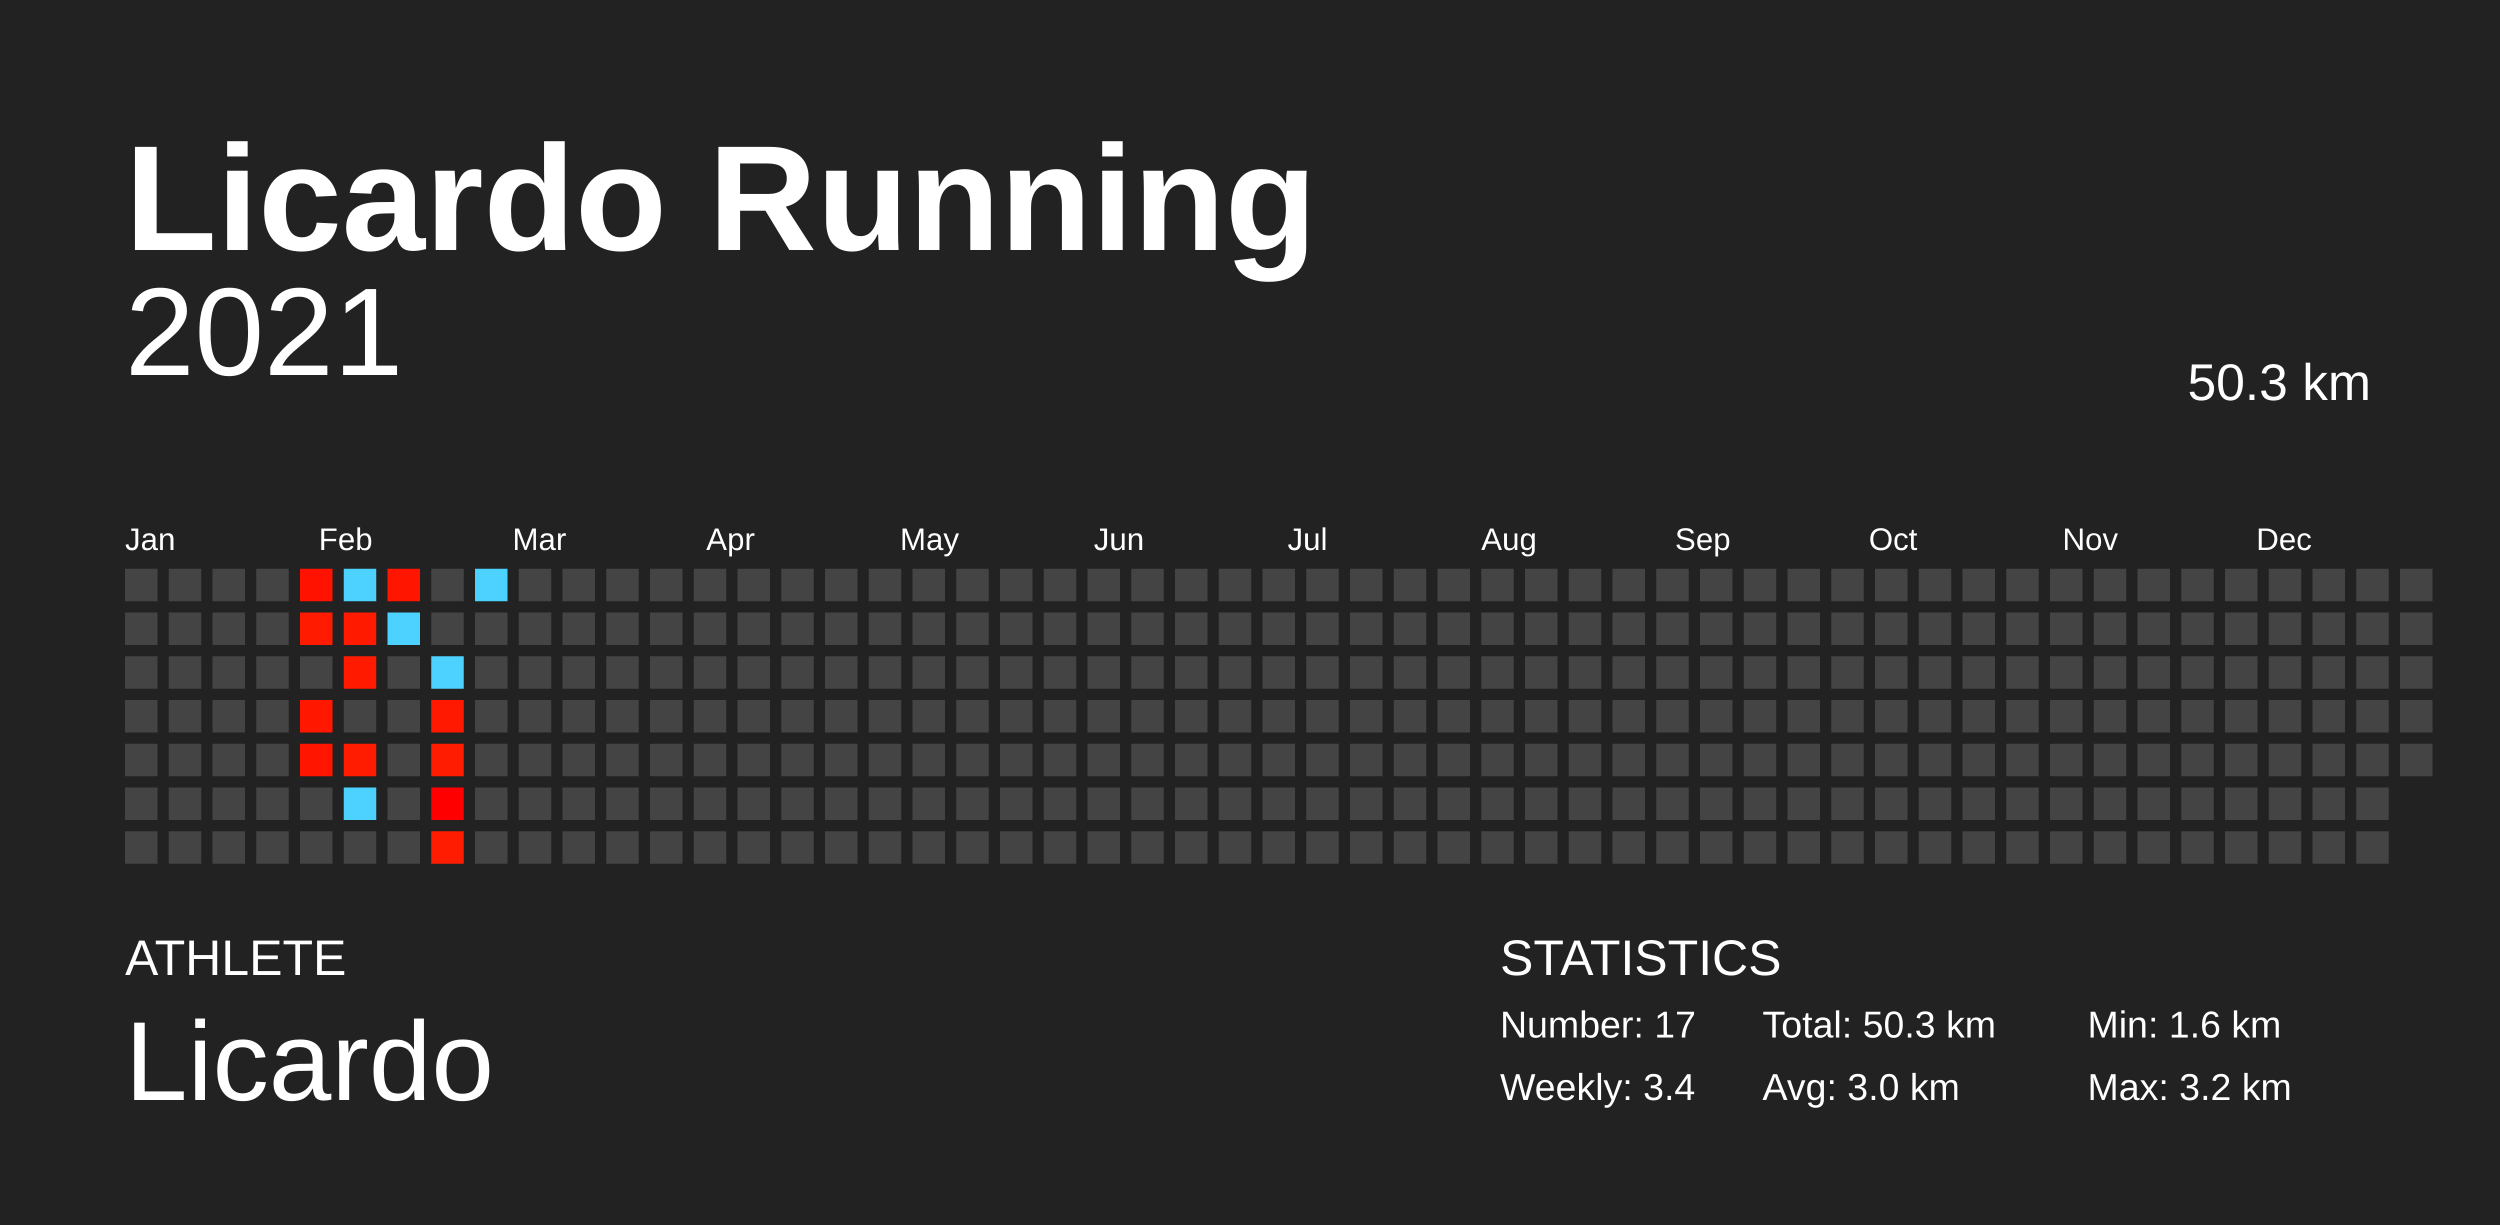
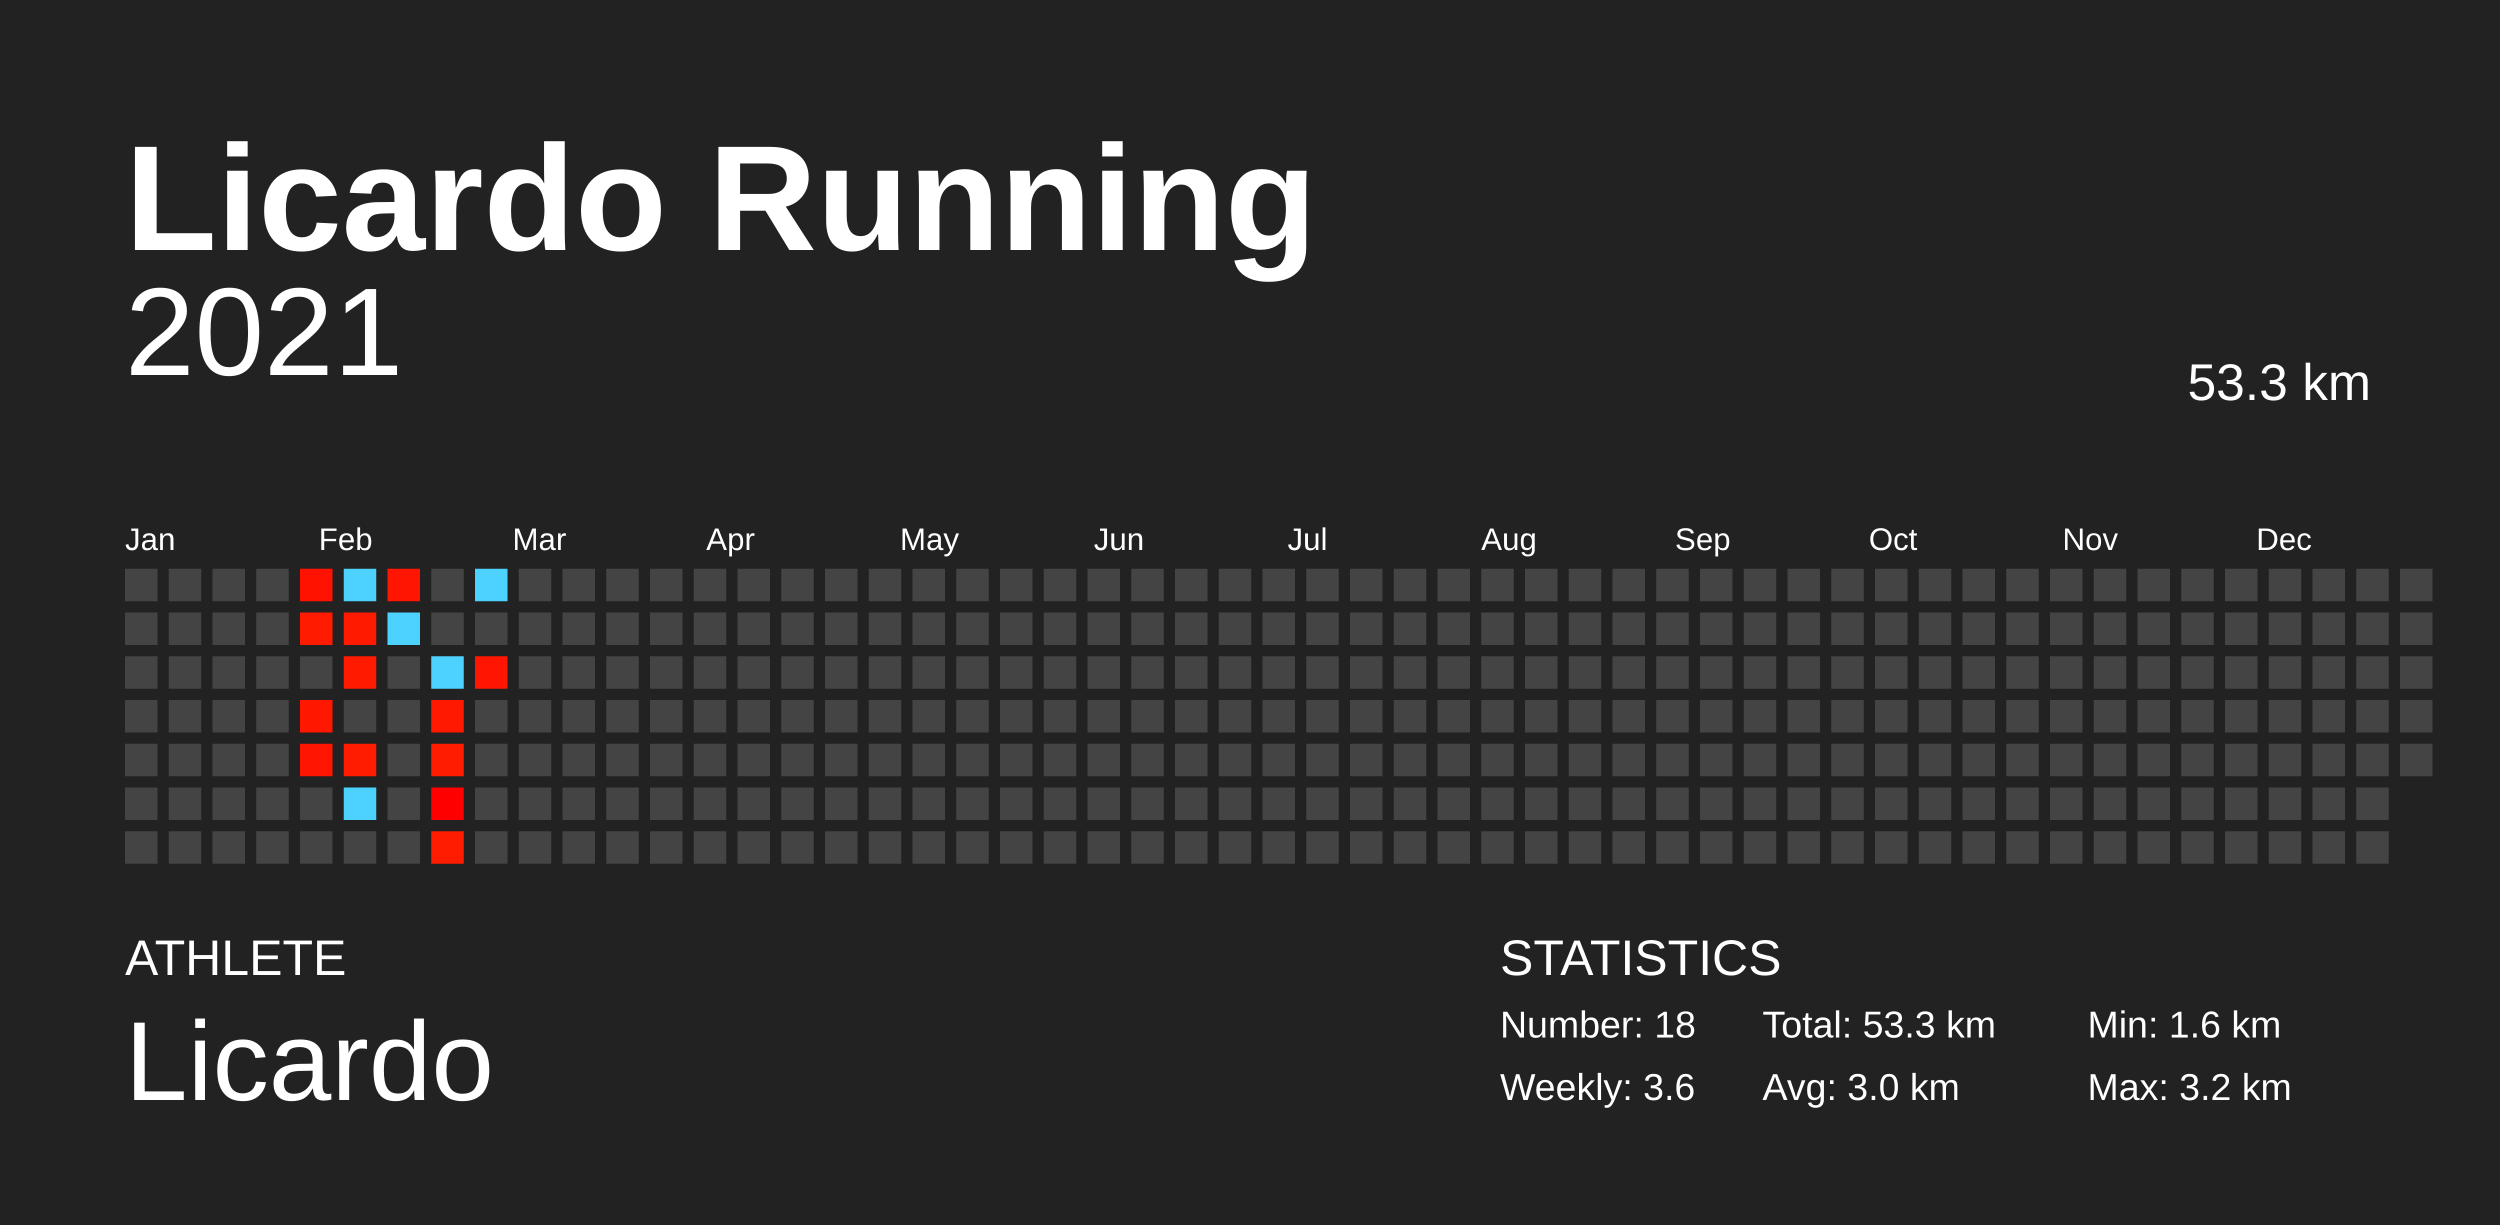
<svg xmlns="http://www.w3.org/2000/svg" baseProfile="full" height="98mm" version="1.1" viewBox="0,0,200,98" width="200mm">
  <defs />
  <rect fill="#222222" height="98" width="200" x="0" y="0" />
  <text fill="#FFFFFF" style="font-size:12px; font-family:Arial; font-weight:bold;" x="10" y="20">Licardo Running</text>
  <text fill="#FFFFFF" style="font-size:4px; font-family:Arial" x="10" y="78">ATHLETE</text>
  <text fill="#FFFFFF" style="font-size:9px; font-family:Arial" x="10" y="88">Licardo</text>
  <text fill="#FFFFFF" style="font-size:4px; font-family:Arial" x="120" y="78">STATISTICS</text>
-   <text fill="#FFFFFF" style="font-size:3px; font-family:Arial" x="120" y="83">Number: 17</text>
-   <text fill="#FFFFFF" style="font-size:3px; font-family:Arial" x="120" y="88">Weekly: 3.4</text>
-   <text fill="#FFFFFF" style="font-size:3px; font-family:Arial" x="141" y="83">Total: 50.3 km</text>
+   <text fill="#FFFFFF" style="font-size:3px; font-family:Arial" x="120" y="83">Number: 18</text>
+   <text fill="#FFFFFF" style="font-size:3px; font-family:Arial" x="120" y="88">Weekly: 3.6</text>
+   <text fill="#FFFFFF" style="font-size:3px; font-family:Arial" x="141" y="83">Total: 53.3 km</text>
  <text fill="#FFFFFF" style="font-size:3px; font-family:Arial" x="141" y="88">Avg: 3.0 km</text>
  <text fill="#FFFFFF" style="font-size:3px; font-family:Arial" x="167" y="83">Min: 1.6 km</text>
  <text fill="#FFFFFF" style="font-size:3px; font-family:Arial" x="167" y="88">Max: 3.2 km</text>
  <text alignment-baseline="hanging" fill="#FFFFFF" style="font-size:10.0px; font-family:Arial;" x="10" y="30">2021</text>
-   <text alignment-baseline="hanging" fill="#FFFFFF" style="font-size:4.125px; font-family:Arial;" x="175" y="32">50.3 km</text>
+   <text alignment-baseline="hanging" fill="#FFFFFF" style="font-size:4.125px; font-family:Arial;" x="175" y="32">53.3 km</text>
  <text fill="#FFFFFF" style="font-size:2.5px; font-family:Arial" x="10.0" y="44">Jan</text>
  <text fill="#FFFFFF" style="font-size:2.5px; font-family:Arial" x="25.5" y="44">Feb</text>
  <text fill="#FFFFFF" style="font-size:2.5px; font-family:Arial" x="41.0" y="44">Mar</text>
  <text fill="#FFFFFF" style="font-size:2.5px; font-family:Arial" x="56.5" y="44">Apr</text>
  <text fill="#FFFFFF" style="font-size:2.5px; font-family:Arial" x="72.0" y="44">May</text>
  <text fill="#FFFFFF" style="font-size:2.5px; font-family:Arial" x="87.5" y="44">Jun</text>
  <text fill="#FFFFFF" style="font-size:2.5px; font-family:Arial" x="103.0" y="44">Jul</text>
  <text fill="#FFFFFF" style="font-size:2.5px; font-family:Arial" x="118.5" y="44">Aug</text>
  <text fill="#FFFFFF" style="font-size:2.5px; font-family:Arial" x="134.0" y="44">Sep</text>
  <text fill="#FFFFFF" style="font-size:2.5px; font-family:Arial" x="149.5" y="44">Oct</text>
  <text fill="#FFFFFF" style="font-size:2.5px; font-family:Arial" x="165.0" y="44">Nov</text>
  <text fill="#FFFFFF" style="font-size:2.5px; font-family:Arial" x="180.5" y="44">Dec</text>
  <rect fill="#444444" height="2.6" width="2.6" x="10.0" y="45.5" />
  <rect fill="#444444" height="2.6" width="2.6" x="10.0" y="49.0" />
  <rect fill="#444444" height="2.6" width="2.6" x="10.0" y="52.5" />
  <rect fill="#444444" height="2.6" width="2.6" x="10.0" y="56.0" />
  <rect fill="#444444" height="2.6" width="2.6" x="10.0" y="59.5" />
  <rect fill="#444444" height="2.6" width="2.6" x="10.0" y="63.0" />
  <rect fill="#444444" height="2.6" width="2.6" x="10.0" y="66.5" />
  <rect fill="#444444" height="2.6" width="2.6" x="13.5" y="45.5" />
  <rect fill="#444444" height="2.6" width="2.6" x="13.5" y="49.0" />
  <rect fill="#444444" height="2.6" width="2.6" x="13.5" y="52.5" />
  <rect fill="#444444" height="2.6" width="2.6" x="13.5" y="56.0" />
  <rect fill="#444444" height="2.6" width="2.6" x="13.5" y="59.5" />
  <rect fill="#444444" height="2.6" width="2.6" x="13.5" y="63.0" />
  <rect fill="#444444" height="2.6" width="2.6" x="13.5" y="66.5" />
  <rect fill="#444444" height="2.6" width="2.6" x="17.0" y="45.5" />
  <rect fill="#444444" height="2.6" width="2.6" x="17.0" y="49.0" />
  <rect fill="#444444" height="2.6" width="2.6" x="17.0" y="52.5" />
  <rect fill="#444444" height="2.6" width="2.6" x="17.0" y="56.0" />
  <rect fill="#444444" height="2.6" width="2.6" x="17.0" y="59.5" />
  <rect fill="#444444" height="2.6" width="2.6" x="17.0" y="63.0" />
  <rect fill="#444444" height="2.6" width="2.6" x="17.0" y="66.5" />
  <rect fill="#444444" height="2.6" width="2.6" x="20.5" y="45.5" />
  <rect fill="#444444" height="2.6" width="2.6" x="20.5" y="49.0" />
  <rect fill="#444444" height="2.6" width="2.6" x="20.5" y="52.5" />
  <rect fill="#444444" height="2.6" width="2.6" x="20.5" y="56.0" />
  <rect fill="#444444" height="2.6" width="2.6" x="20.5" y="59.5" />
  <rect fill="#444444" height="2.6" width="2.6" x="20.5" y="63.0" />
  <rect fill="#444444" height="2.6" width="2.6" x="20.5" y="66.5" />
  <rect fill="#ff1300" height="2.6" width="2.6" x="24.0" y="45.5" />
  <rect fill="#ff1b00" height="2.6" width="2.6" x="24.0" y="49.0" />
  <rect fill="#444444" height="2.6" width="2.6" x="24.0" y="52.5" />
  <rect fill="#ff1700" height="2.6" width="2.6" x="24.0" y="56.0" />
  <rect fill="#ff1500" height="2.6" width="2.6" x="24.0" y="59.5" />
  <rect fill="#444444" height="2.6" width="2.6" x="24.0" y="63.0" />
  <rect fill="#444444" height="2.6" width="2.6" x="24.0" y="66.5" />
  <rect fill="#4dd2ff" height="2.6" width="2.6" x="27.5" y="45.5" />
  <rect fill="#ff1a00" height="2.6" width="2.6" x="27.5" y="49.0" />
  <rect fill="#ff1a00" height="2.6" width="2.6" x="27.5" y="52.5" />
  <rect fill="#444444" height="2.6" width="2.6" x="27.5" y="56.0" />
  <rect fill="#ff1c00" height="2.6" width="2.6" x="27.5" y="59.5" />
  <rect fill="#4dd2ff" height="2.6" width="2.6" x="27.5" y="63.0" />
  <rect fill="#444444" height="2.6" width="2.6" x="27.5" y="66.5" />
  <rect fill="#ff1500" height="2.6" width="2.6" x="31.0" y="45.5" />
  <rect fill="#4dd2ff" height="2.6" width="2.6" x="31.0" y="49.0" />
  <rect fill="#444444" height="2.6" width="2.6" x="31.0" y="52.5" />
  <rect fill="#444444" height="2.6" width="2.6" x="31.0" y="56.0" />
  <rect fill="#444444" height="2.6" width="2.6" x="31.0" y="59.5" />
  <rect fill="#444444" height="2.6" width="2.6" x="31.0" y="63.0" />
  <rect fill="#444444" height="2.6" width="2.6" x="31.0" y="66.5" />
  <rect fill="#444444" height="2.6" width="2.6" x="34.5" y="45.5" />
  <rect fill="#444444" height="2.6" width="2.6" x="34.5" y="49.0" />
  <rect fill="#4dd2ff" height="2.6" width="2.6" x="34.5" y="52.5" />
  <rect fill="#ff1900" height="2.6" width="2.6" x="34.5" y="56.0" />
  <rect fill="#ff1c00" height="2.6" width="2.6" x="34.5" y="59.5" />
  <rect fill="#ff0000" height="2.6" width="2.6" x="34.5" y="63.0" />
  <rect fill="#ff1c00" height="2.6" width="2.6" x="34.5" y="66.5" />
  <rect fill="#4dd2ff" height="2.6" width="2.6" x="38.0" y="45.5" />
  <rect fill="#444444" height="2.6" width="2.6" x="38.0" y="49.0" />
-   <rect fill="#444444" height="2.6" width="2.6" x="38.0" y="52.5" />
+   <rect fill="#ff1500" height="2.6" width="2.6" x="38.0" y="52.5" />
  <rect fill="#444444" height="2.6" width="2.6" x="38.0" y="56.0" />
  <rect fill="#444444" height="2.6" width="2.6" x="38.0" y="59.5" />
  <rect fill="#444444" height="2.6" width="2.6" x="38.0" y="63.0" />
  <rect fill="#444444" height="2.6" width="2.6" x="38.0" y="66.5" />
  <rect fill="#444444" height="2.6" width="2.6" x="41.5" y="45.5" />
  <rect fill="#444444" height="2.6" width="2.6" x="41.5" y="49.0" />
  <rect fill="#444444" height="2.6" width="2.6" x="41.5" y="52.5" />
  <rect fill="#444444" height="2.6" width="2.6" x="41.5" y="56.0" />
  <rect fill="#444444" height="2.6" width="2.6" x="41.5" y="59.5" />
  <rect fill="#444444" height="2.6" width="2.6" x="41.5" y="63.0" />
  <rect fill="#444444" height="2.6" width="2.6" x="41.5" y="66.5" />
  <rect fill="#444444" height="2.6" width="2.6" x="45.0" y="45.5" />
  <rect fill="#444444" height="2.6" width="2.6" x="45.0" y="49.0" />
  <rect fill="#444444" height="2.6" width="2.6" x="45.0" y="52.5" />
  <rect fill="#444444" height="2.6" width="2.6" x="45.0" y="56.0" />
  <rect fill="#444444" height="2.6" width="2.6" x="45.0" y="59.5" />
  <rect fill="#444444" height="2.6" width="2.6" x="45.0" y="63.0" />
  <rect fill="#444444" height="2.6" width="2.6" x="45.0" y="66.5" />
  <rect fill="#444444" height="2.6" width="2.6" x="48.5" y="45.5" />
  <rect fill="#444444" height="2.6" width="2.6" x="48.5" y="49.0" />
  <rect fill="#444444" height="2.6" width="2.6" x="48.5" y="52.5" />
  <rect fill="#444444" height="2.6" width="2.6" x="48.5" y="56.0" />
  <rect fill="#444444" height="2.6" width="2.6" x="48.5" y="59.5" />
  <rect fill="#444444" height="2.6" width="2.6" x="48.5" y="63.0" />
  <rect fill="#444444" height="2.6" width="2.6" x="48.5" y="66.5" />
  <rect fill="#444444" height="2.6" width="2.6" x="52.0" y="45.5" />
  <rect fill="#444444" height="2.6" width="2.6" x="52.0" y="49.0" />
  <rect fill="#444444" height="2.6" width="2.6" x="52.0" y="52.5" />
  <rect fill="#444444" height="2.6" width="2.6" x="52.0" y="56.0" />
  <rect fill="#444444" height="2.6" width="2.6" x="52.0" y="59.5" />
  <rect fill="#444444" height="2.6" width="2.6" x="52.0" y="63.0" />
  <rect fill="#444444" height="2.6" width="2.6" x="52.0" y="66.5" />
  <rect fill="#444444" height="2.6" width="2.6" x="55.5" y="45.5" />
  <rect fill="#444444" height="2.6" width="2.6" x="55.5" y="49.0" />
  <rect fill="#444444" height="2.6" width="2.6" x="55.5" y="52.5" />
  <rect fill="#444444" height="2.6" width="2.6" x="55.5" y="56.0" />
  <rect fill="#444444" height="2.6" width="2.6" x="55.5" y="59.5" />
  <rect fill="#444444" height="2.6" width="2.6" x="55.5" y="63.0" />
  <rect fill="#444444" height="2.6" width="2.6" x="55.5" y="66.5" />
  <rect fill="#444444" height="2.6" width="2.6" x="59.0" y="45.5" />
  <rect fill="#444444" height="2.6" width="2.6" x="59.0" y="49.0" />
  <rect fill="#444444" height="2.6" width="2.6" x="59.0" y="52.5" />
  <rect fill="#444444" height="2.6" width="2.6" x="59.0" y="56.0" />
  <rect fill="#444444" height="2.6" width="2.6" x="59.0" y="59.5" />
  <rect fill="#444444" height="2.6" width="2.6" x="59.0" y="63.0" />
  <rect fill="#444444" height="2.6" width="2.6" x="59.0" y="66.5" />
  <rect fill="#444444" height="2.6" width="2.6" x="62.5" y="45.5" />
  <rect fill="#444444" height="2.6" width="2.6" x="62.5" y="49.0" />
  <rect fill="#444444" height="2.6" width="2.6" x="62.5" y="52.5" />
  <rect fill="#444444" height="2.6" width="2.6" x="62.5" y="56.0" />
  <rect fill="#444444" height="2.6" width="2.6" x="62.5" y="59.5" />
  <rect fill="#444444" height="2.6" width="2.6" x="62.5" y="63.0" />
  <rect fill="#444444" height="2.6" width="2.6" x="62.5" y="66.5" />
  <rect fill="#444444" height="2.6" width="2.6" x="66.0" y="45.5" />
  <rect fill="#444444" height="2.6" width="2.6" x="66.0" y="49.0" />
  <rect fill="#444444" height="2.6" width="2.6" x="66.0" y="52.5" />
  <rect fill="#444444" height="2.6" width="2.6" x="66.0" y="56.0" />
  <rect fill="#444444" height="2.6" width="2.6" x="66.0" y="59.5" />
  <rect fill="#444444" height="2.6" width="2.6" x="66.0" y="63.0" />
  <rect fill="#444444" height="2.6" width="2.6" x="66.0" y="66.5" />
  <rect fill="#444444" height="2.6" width="2.6" x="69.5" y="45.5" />
  <rect fill="#444444" height="2.6" width="2.6" x="69.5" y="49.0" />
  <rect fill="#444444" height="2.6" width="2.6" x="69.5" y="52.5" />
  <rect fill="#444444" height="2.6" width="2.6" x="69.5" y="56.0" />
  <rect fill="#444444" height="2.6" width="2.6" x="69.5" y="59.5" />
  <rect fill="#444444" height="2.6" width="2.6" x="69.5" y="63.0" />
  <rect fill="#444444" height="2.6" width="2.6" x="69.5" y="66.5" />
  <rect fill="#444444" height="2.6" width="2.6" x="73.0" y="45.5" />
  <rect fill="#444444" height="2.6" width="2.6" x="73.0" y="49.0" />
  <rect fill="#444444" height="2.6" width="2.6" x="73.0" y="52.5" />
  <rect fill="#444444" height="2.6" width="2.6" x="73.0" y="56.0" />
  <rect fill="#444444" height="2.6" width="2.6" x="73.0" y="59.5" />
  <rect fill="#444444" height="2.6" width="2.6" x="73.0" y="63.0" />
  <rect fill="#444444" height="2.6" width="2.6" x="73.0" y="66.5" />
  <rect fill="#444444" height="2.6" width="2.6" x="76.5" y="45.5" />
  <rect fill="#444444" height="2.6" width="2.6" x="76.5" y="49.0" />
  <rect fill="#444444" height="2.6" width="2.6" x="76.5" y="52.5" />
  <rect fill="#444444" height="2.6" width="2.6" x="76.5" y="56.0" />
  <rect fill="#444444" height="2.6" width="2.6" x="76.5" y="59.5" />
  <rect fill="#444444" height="2.6" width="2.6" x="76.5" y="63.0" />
  <rect fill="#444444" height="2.6" width="2.6" x="76.5" y="66.5" />
  <rect fill="#444444" height="2.6" width="2.6" x="80.0" y="45.5" />
  <rect fill="#444444" height="2.6" width="2.6" x="80.0" y="49.0" />
  <rect fill="#444444" height="2.6" width="2.6" x="80.0" y="52.5" />
  <rect fill="#444444" height="2.6" width="2.6" x="80.0" y="56.0" />
  <rect fill="#444444" height="2.6" width="2.6" x="80.0" y="59.5" />
  <rect fill="#444444" height="2.6" width="2.6" x="80.0" y="63.0" />
  <rect fill="#444444" height="2.6" width="2.6" x="80.0" y="66.5" />
  <rect fill="#444444" height="2.6" width="2.6" x="83.5" y="45.5" />
  <rect fill="#444444" height="2.6" width="2.6" x="83.5" y="49.0" />
  <rect fill="#444444" height="2.6" width="2.6" x="83.5" y="52.5" />
  <rect fill="#444444" height="2.6" width="2.6" x="83.5" y="56.0" />
  <rect fill="#444444" height="2.6" width="2.6" x="83.5" y="59.5" />
  <rect fill="#444444" height="2.6" width="2.6" x="83.5" y="63.0" />
  <rect fill="#444444" height="2.6" width="2.6" x="83.5" y="66.5" />
  <rect fill="#444444" height="2.6" width="2.6" x="87.0" y="45.5" />
  <rect fill="#444444" height="2.6" width="2.6" x="87.0" y="49.0" />
  <rect fill="#444444" height="2.6" width="2.6" x="87.0" y="52.5" />
  <rect fill="#444444" height="2.6" width="2.6" x="87.0" y="56.0" />
  <rect fill="#444444" height="2.6" width="2.6" x="87.0" y="59.5" />
  <rect fill="#444444" height="2.6" width="2.6" x="87.0" y="63.0" />
  <rect fill="#444444" height="2.6" width="2.6" x="87.0" y="66.5" />
  <rect fill="#444444" height="2.6" width="2.6" x="90.5" y="45.5" />
  <rect fill="#444444" height="2.6" width="2.6" x="90.5" y="49.0" />
  <rect fill="#444444" height="2.6" width="2.6" x="90.5" y="52.5" />
  <rect fill="#444444" height="2.6" width="2.6" x="90.5" y="56.0" />
  <rect fill="#444444" height="2.6" width="2.6" x="90.5" y="59.5" />
  <rect fill="#444444" height="2.6" width="2.6" x="90.5" y="63.0" />
  <rect fill="#444444" height="2.6" width="2.6" x="90.5" y="66.5" />
  <rect fill="#444444" height="2.6" width="2.6" x="94.0" y="45.5" />
  <rect fill="#444444" height="2.6" width="2.6" x="94.0" y="49.0" />
  <rect fill="#444444" height="2.6" width="2.6" x="94.0" y="52.5" />
  <rect fill="#444444" height="2.6" width="2.6" x="94.0" y="56.0" />
  <rect fill="#444444" height="2.6" width="2.6" x="94.0" y="59.5" />
  <rect fill="#444444" height="2.6" width="2.6" x="94.0" y="63.0" />
  <rect fill="#444444" height="2.6" width="2.6" x="94.0" y="66.5" />
  <rect fill="#444444" height="2.6" width="2.6" x="97.5" y="45.5" />
  <rect fill="#444444" height="2.6" width="2.6" x="97.5" y="49.0" />
  <rect fill="#444444" height="2.6" width="2.6" x="97.5" y="52.5" />
  <rect fill="#444444" height="2.6" width="2.6" x="97.5" y="56.0" />
  <rect fill="#444444" height="2.6" width="2.6" x="97.5" y="59.5" />
  <rect fill="#444444" height="2.6" width="2.6" x="97.5" y="63.0" />
  <rect fill="#444444" height="2.6" width="2.6" x="97.5" y="66.5" />
  <rect fill="#444444" height="2.6" width="2.6" x="101.0" y="45.5" />
  <rect fill="#444444" height="2.6" width="2.6" x="101.0" y="49.0" />
  <rect fill="#444444" height="2.6" width="2.6" x="101.0" y="52.5" />
  <rect fill="#444444" height="2.6" width="2.6" x="101.0" y="56.0" />
  <rect fill="#444444" height="2.6" width="2.6" x="101.0" y="59.5" />
  <rect fill="#444444" height="2.6" width="2.6" x="101.0" y="63.0" />
  <rect fill="#444444" height="2.6" width="2.6" x="101.0" y="66.5" />
  <rect fill="#444444" height="2.6" width="2.6" x="104.5" y="45.5" />
  <rect fill="#444444" height="2.6" width="2.6" x="104.5" y="49.0" />
  <rect fill="#444444" height="2.6" width="2.6" x="104.5" y="52.5" />
  <rect fill="#444444" height="2.6" width="2.6" x="104.5" y="56.0" />
  <rect fill="#444444" height="2.6" width="2.6" x="104.5" y="59.5" />
  <rect fill="#444444" height="2.6" width="2.6" x="104.5" y="63.0" />
  <rect fill="#444444" height="2.6" width="2.6" x="104.5" y="66.5" />
  <rect fill="#444444" height="2.6" width="2.6" x="108.0" y="45.5" />
  <rect fill="#444444" height="2.6" width="2.6" x="108.0" y="49.0" />
  <rect fill="#444444" height="2.6" width="2.6" x="108.0" y="52.5" />
  <rect fill="#444444" height="2.6" width="2.6" x="108.0" y="56.0" />
  <rect fill="#444444" height="2.6" width="2.6" x="108.0" y="59.5" />
  <rect fill="#444444" height="2.6" width="2.6" x="108.0" y="63.0" />
  <rect fill="#444444" height="2.6" width="2.6" x="108.0" y="66.5" />
  <rect fill="#444444" height="2.6" width="2.6" x="111.5" y="45.5" />
  <rect fill="#444444" height="2.6" width="2.6" x="111.5" y="49.0" />
  <rect fill="#444444" height="2.6" width="2.6" x="111.5" y="52.5" />
  <rect fill="#444444" height="2.6" width="2.6" x="111.5" y="56.0" />
  <rect fill="#444444" height="2.6" width="2.6" x="111.5" y="59.5" />
  <rect fill="#444444" height="2.6" width="2.6" x="111.5" y="63.0" />
  <rect fill="#444444" height="2.6" width="2.6" x="111.5" y="66.5" />
  <rect fill="#444444" height="2.6" width="2.6" x="115.0" y="45.5" />
  <rect fill="#444444" height="2.6" width="2.6" x="115.0" y="49.0" />
  <rect fill="#444444" height="2.6" width="2.6" x="115.0" y="52.5" />
  <rect fill="#444444" height="2.6" width="2.6" x="115.0" y="56.0" />
  <rect fill="#444444" height="2.6" width="2.6" x="115.0" y="59.5" />
  <rect fill="#444444" height="2.6" width="2.6" x="115.0" y="63.0" />
  <rect fill="#444444" height="2.6" width="2.6" x="115.0" y="66.5" />
  <rect fill="#444444" height="2.6" width="2.6" x="118.5" y="45.5" />
  <rect fill="#444444" height="2.6" width="2.6" x="118.5" y="49.0" />
  <rect fill="#444444" height="2.6" width="2.6" x="118.5" y="52.5" />
  <rect fill="#444444" height="2.6" width="2.6" x="118.5" y="56.0" />
  <rect fill="#444444" height="2.6" width="2.6" x="118.5" y="59.5" />
  <rect fill="#444444" height="2.6" width="2.6" x="118.5" y="63.0" />
  <rect fill="#444444" height="2.6" width="2.6" x="118.5" y="66.5" />
  <rect fill="#444444" height="2.6" width="2.6" x="122.0" y="45.5" />
  <rect fill="#444444" height="2.6" width="2.6" x="122.0" y="49.0" />
  <rect fill="#444444" height="2.6" width="2.6" x="122.0" y="52.5" />
  <rect fill="#444444" height="2.6" width="2.6" x="122.0" y="56.0" />
  <rect fill="#444444" height="2.6" width="2.6" x="122.0" y="59.5" />
  <rect fill="#444444" height="2.6" width="2.6" x="122.0" y="63.0" />
  <rect fill="#444444" height="2.6" width="2.6" x="122.0" y="66.5" />
  <rect fill="#444444" height="2.6" width="2.6" x="125.5" y="45.5" />
  <rect fill="#444444" height="2.6" width="2.6" x="125.5" y="49.0" />
  <rect fill="#444444" height="2.6" width="2.6" x="125.5" y="52.5" />
  <rect fill="#444444" height="2.6" width="2.6" x="125.5" y="56.0" />
  <rect fill="#444444" height="2.6" width="2.6" x="125.5" y="59.5" />
  <rect fill="#444444" height="2.6" width="2.6" x="125.5" y="63.0" />
  <rect fill="#444444" height="2.6" width="2.6" x="125.5" y="66.5" />
  <rect fill="#444444" height="2.6" width="2.6" x="129.0" y="45.5" />
  <rect fill="#444444" height="2.6" width="2.6" x="129.0" y="49.0" />
  <rect fill="#444444" height="2.6" width="2.6" x="129.0" y="52.5" />
  <rect fill="#444444" height="2.6" width="2.6" x="129.0" y="56.0" />
  <rect fill="#444444" height="2.6" width="2.6" x="129.0" y="59.5" />
  <rect fill="#444444" height="2.6" width="2.6" x="129.0" y="63.0" />
  <rect fill="#444444" height="2.6" width="2.6" x="129.0" y="66.5" />
  <rect fill="#444444" height="2.6" width="2.6" x="132.5" y="45.5" />
  <rect fill="#444444" height="2.6" width="2.6" x="132.5" y="49.0" />
  <rect fill="#444444" height="2.6" width="2.6" x="132.5" y="52.5" />
  <rect fill="#444444" height="2.6" width="2.6" x="132.5" y="56.0" />
  <rect fill="#444444" height="2.6" width="2.6" x="132.5" y="59.5" />
  <rect fill="#444444" height="2.6" width="2.6" x="132.5" y="63.0" />
  <rect fill="#444444" height="2.6" width="2.6" x="132.5" y="66.5" />
  <rect fill="#444444" height="2.6" width="2.6" x="136.0" y="45.5" />
  <rect fill="#444444" height="2.6" width="2.6" x="136.0" y="49.0" />
  <rect fill="#444444" height="2.6" width="2.6" x="136.0" y="52.5" />
  <rect fill="#444444" height="2.6" width="2.6" x="136.0" y="56.0" />
  <rect fill="#444444" height="2.6" width="2.6" x="136.0" y="59.5" />
  <rect fill="#444444" height="2.6" width="2.6" x="136.0" y="63.0" />
  <rect fill="#444444" height="2.6" width="2.6" x="136.0" y="66.5" />
  <rect fill="#444444" height="2.6" width="2.6" x="139.5" y="45.5" />
  <rect fill="#444444" height="2.6" width="2.6" x="139.5" y="49.0" />
  <rect fill="#444444" height="2.6" width="2.6" x="139.5" y="52.5" />
  <rect fill="#444444" height="2.6" width="2.6" x="139.5" y="56.0" />
  <rect fill="#444444" height="2.6" width="2.6" x="139.5" y="59.5" />
  <rect fill="#444444" height="2.6" width="2.6" x="139.5" y="63.0" />
  <rect fill="#444444" height="2.6" width="2.6" x="139.5" y="66.5" />
  <rect fill="#444444" height="2.6" width="2.6" x="143.0" y="45.5" />
  <rect fill="#444444" height="2.6" width="2.6" x="143.0" y="49.0" />
  <rect fill="#444444" height="2.6" width="2.6" x="143.0" y="52.5" />
  <rect fill="#444444" height="2.6" width="2.6" x="143.0" y="56.0" />
  <rect fill="#444444" height="2.6" width="2.6" x="143.0" y="59.5" />
  <rect fill="#444444" height="2.6" width="2.6" x="143.0" y="63.0" />
  <rect fill="#444444" height="2.6" width="2.6" x="143.0" y="66.5" />
  <rect fill="#444444" height="2.6" width="2.6" x="146.5" y="45.5" />
  <rect fill="#444444" height="2.6" width="2.6" x="146.5" y="49.0" />
  <rect fill="#444444" height="2.6" width="2.6" x="146.5" y="52.5" />
  <rect fill="#444444" height="2.6" width="2.6" x="146.5" y="56.0" />
  <rect fill="#444444" height="2.6" width="2.6" x="146.5" y="59.5" />
  <rect fill="#444444" height="2.6" width="2.6" x="146.5" y="63.0" />
  <rect fill="#444444" height="2.6" width="2.6" x="146.5" y="66.5" />
  <rect fill="#444444" height="2.6" width="2.6" x="150.0" y="45.5" />
  <rect fill="#444444" height="2.6" width="2.6" x="150.0" y="49.0" />
  <rect fill="#444444" height="2.6" width="2.6" x="150.0" y="52.5" />
  <rect fill="#444444" height="2.6" width="2.6" x="150.0" y="56.0" />
  <rect fill="#444444" height="2.6" width="2.6" x="150.0" y="59.5" />
  <rect fill="#444444" height="2.6" width="2.6" x="150.0" y="63.0" />
  <rect fill="#444444" height="2.6" width="2.6" x="150.0" y="66.5" />
  <rect fill="#444444" height="2.6" width="2.6" x="153.5" y="45.5" />
  <rect fill="#444444" height="2.6" width="2.6" x="153.5" y="49.0" />
  <rect fill="#444444" height="2.6" width="2.6" x="153.5" y="52.5" />
  <rect fill="#444444" height="2.6" width="2.6" x="153.5" y="56.0" />
  <rect fill="#444444" height="2.6" width="2.6" x="153.5" y="59.5" />
  <rect fill="#444444" height="2.6" width="2.6" x="153.5" y="63.0" />
  <rect fill="#444444" height="2.6" width="2.6" x="153.5" y="66.5" />
  <rect fill="#444444" height="2.6" width="2.6" x="157.0" y="45.5" />
  <rect fill="#444444" height="2.6" width="2.6" x="157.0" y="49.0" />
  <rect fill="#444444" height="2.6" width="2.6" x="157.0" y="52.5" />
  <rect fill="#444444" height="2.6" width="2.6" x="157.0" y="56.0" />
  <rect fill="#444444" height="2.6" width="2.6" x="157.0" y="59.5" />
  <rect fill="#444444" height="2.6" width="2.6" x="157.0" y="63.0" />
  <rect fill="#444444" height="2.6" width="2.6" x="157.0" y="66.5" />
  <rect fill="#444444" height="2.6" width="2.6" x="160.5" y="45.5" />
  <rect fill="#444444" height="2.6" width="2.6" x="160.5" y="49.0" />
  <rect fill="#444444" height="2.6" width="2.6" x="160.5" y="52.5" />
  <rect fill="#444444" height="2.6" width="2.6" x="160.5" y="56.0" />
  <rect fill="#444444" height="2.6" width="2.6" x="160.5" y="59.5" />
  <rect fill="#444444" height="2.6" width="2.6" x="160.5" y="63.0" />
  <rect fill="#444444" height="2.6" width="2.6" x="160.5" y="66.5" />
  <rect fill="#444444" height="2.6" width="2.6" x="164.0" y="45.5" />
  <rect fill="#444444" height="2.6" width="2.6" x="164.0" y="49.0" />
  <rect fill="#444444" height="2.6" width="2.6" x="164.0" y="52.5" />
  <rect fill="#444444" height="2.6" width="2.6" x="164.0" y="56.0" />
  <rect fill="#444444" height="2.6" width="2.6" x="164.0" y="59.5" />
  <rect fill="#444444" height="2.6" width="2.6" x="164.0" y="63.0" />
  <rect fill="#444444" height="2.6" width="2.6" x="164.0" y="66.5" />
  <rect fill="#444444" height="2.6" width="2.6" x="167.5" y="45.5" />
  <rect fill="#444444" height="2.6" width="2.6" x="167.5" y="49.0" />
  <rect fill="#444444" height="2.6" width="2.6" x="167.5" y="52.5" />
  <rect fill="#444444" height="2.6" width="2.6" x="167.5" y="56.0" />
  <rect fill="#444444" height="2.6" width="2.6" x="167.5" y="59.5" />
  <rect fill="#444444" height="2.6" width="2.6" x="167.5" y="63.0" />
  <rect fill="#444444" height="2.6" width="2.6" x="167.5" y="66.5" />
  <rect fill="#444444" height="2.6" width="2.6" x="171.0" y="45.5" />
  <rect fill="#444444" height="2.6" width="2.6" x="171.0" y="49.0" />
  <rect fill="#444444" height="2.6" width="2.6" x="171.0" y="52.5" />
  <rect fill="#444444" height="2.6" width="2.6" x="171.0" y="56.0" />
  <rect fill="#444444" height="2.6" width="2.6" x="171.0" y="59.5" />
  <rect fill="#444444" height="2.6" width="2.6" x="171.0" y="63.0" />
  <rect fill="#444444" height="2.6" width="2.6" x="171.0" y="66.5" />
  <rect fill="#444444" height="2.6" width="2.6" x="174.5" y="45.5" />
  <rect fill="#444444" height="2.6" width="2.6" x="174.5" y="49.0" />
  <rect fill="#444444" height="2.6" width="2.6" x="174.5" y="52.5" />
  <rect fill="#444444" height="2.6" width="2.6" x="174.5" y="56.0" />
  <rect fill="#444444" height="2.6" width="2.6" x="174.5" y="59.5" />
  <rect fill="#444444" height="2.6" width="2.6" x="174.5" y="63.0" />
  <rect fill="#444444" height="2.6" width="2.6" x="174.5" y="66.5" />
  <rect fill="#444444" height="2.6" width="2.6" x="178.0" y="45.5" />
  <rect fill="#444444" height="2.6" width="2.6" x="178.0" y="49.0" />
  <rect fill="#444444" height="2.6" width="2.6" x="178.0" y="52.5" />
  <rect fill="#444444" height="2.6" width="2.6" x="178.0" y="56.0" />
  <rect fill="#444444" height="2.6" width="2.6" x="178.0" y="59.5" />
  <rect fill="#444444" height="2.6" width="2.6" x="178.0" y="63.0" />
  <rect fill="#444444" height="2.6" width="2.6" x="178.0" y="66.5" />
  <rect fill="#444444" height="2.6" width="2.6" x="181.5" y="45.5" />
  <rect fill="#444444" height="2.6" width="2.6" x="181.5" y="49.0" />
  <rect fill="#444444" height="2.6" width="2.6" x="181.5" y="52.5" />
  <rect fill="#444444" height="2.6" width="2.6" x="181.5" y="56.0" />
  <rect fill="#444444" height="2.6" width="2.6" x="181.5" y="59.5" />
  <rect fill="#444444" height="2.6" width="2.6" x="181.5" y="63.0" />
  <rect fill="#444444" height="2.6" width="2.6" x="181.5" y="66.5" />
  <rect fill="#444444" height="2.6" width="2.6" x="185.0" y="45.5" />
  <rect fill="#444444" height="2.6" width="2.6" x="185.0" y="49.0" />
  <rect fill="#444444" height="2.6" width="2.6" x="185.0" y="52.5" />
  <rect fill="#444444" height="2.6" width="2.6" x="185.0" y="56.0" />
  <rect fill="#444444" height="2.6" width="2.6" x="185.0" y="59.5" />
  <rect fill="#444444" height="2.6" width="2.6" x="185.0" y="63.0" />
  <rect fill="#444444" height="2.6" width="2.6" x="185.0" y="66.5" />
  <rect fill="#444444" height="2.6" width="2.6" x="188.5" y="45.5" />
  <rect fill="#444444" height="2.6" width="2.6" x="188.5" y="49.0" />
  <rect fill="#444444" height="2.6" width="2.6" x="188.5" y="52.5" />
  <rect fill="#444444" height="2.6" width="2.6" x="188.5" y="56.0" />
  <rect fill="#444444" height="2.6" width="2.6" x="188.5" y="59.5" />
  <rect fill="#444444" height="2.6" width="2.6" x="188.5" y="63.0" />
  <rect fill="#444444" height="2.6" width="2.6" x="188.5" y="66.5" />
  <rect fill="#444444" height="2.6" width="2.6" x="192.0" y="45.5" />
  <rect fill="#444444" height="2.6" width="2.6" x="192.0" y="49.0" />
  <rect fill="#444444" height="2.6" width="2.6" x="192.0" y="52.5" />
  <rect fill="#444444" height="2.6" width="2.6" x="192.0" y="56.0" />
  <rect fill="#444444" height="2.6" width="2.6" x="192.0" y="59.5" />
</svg>
